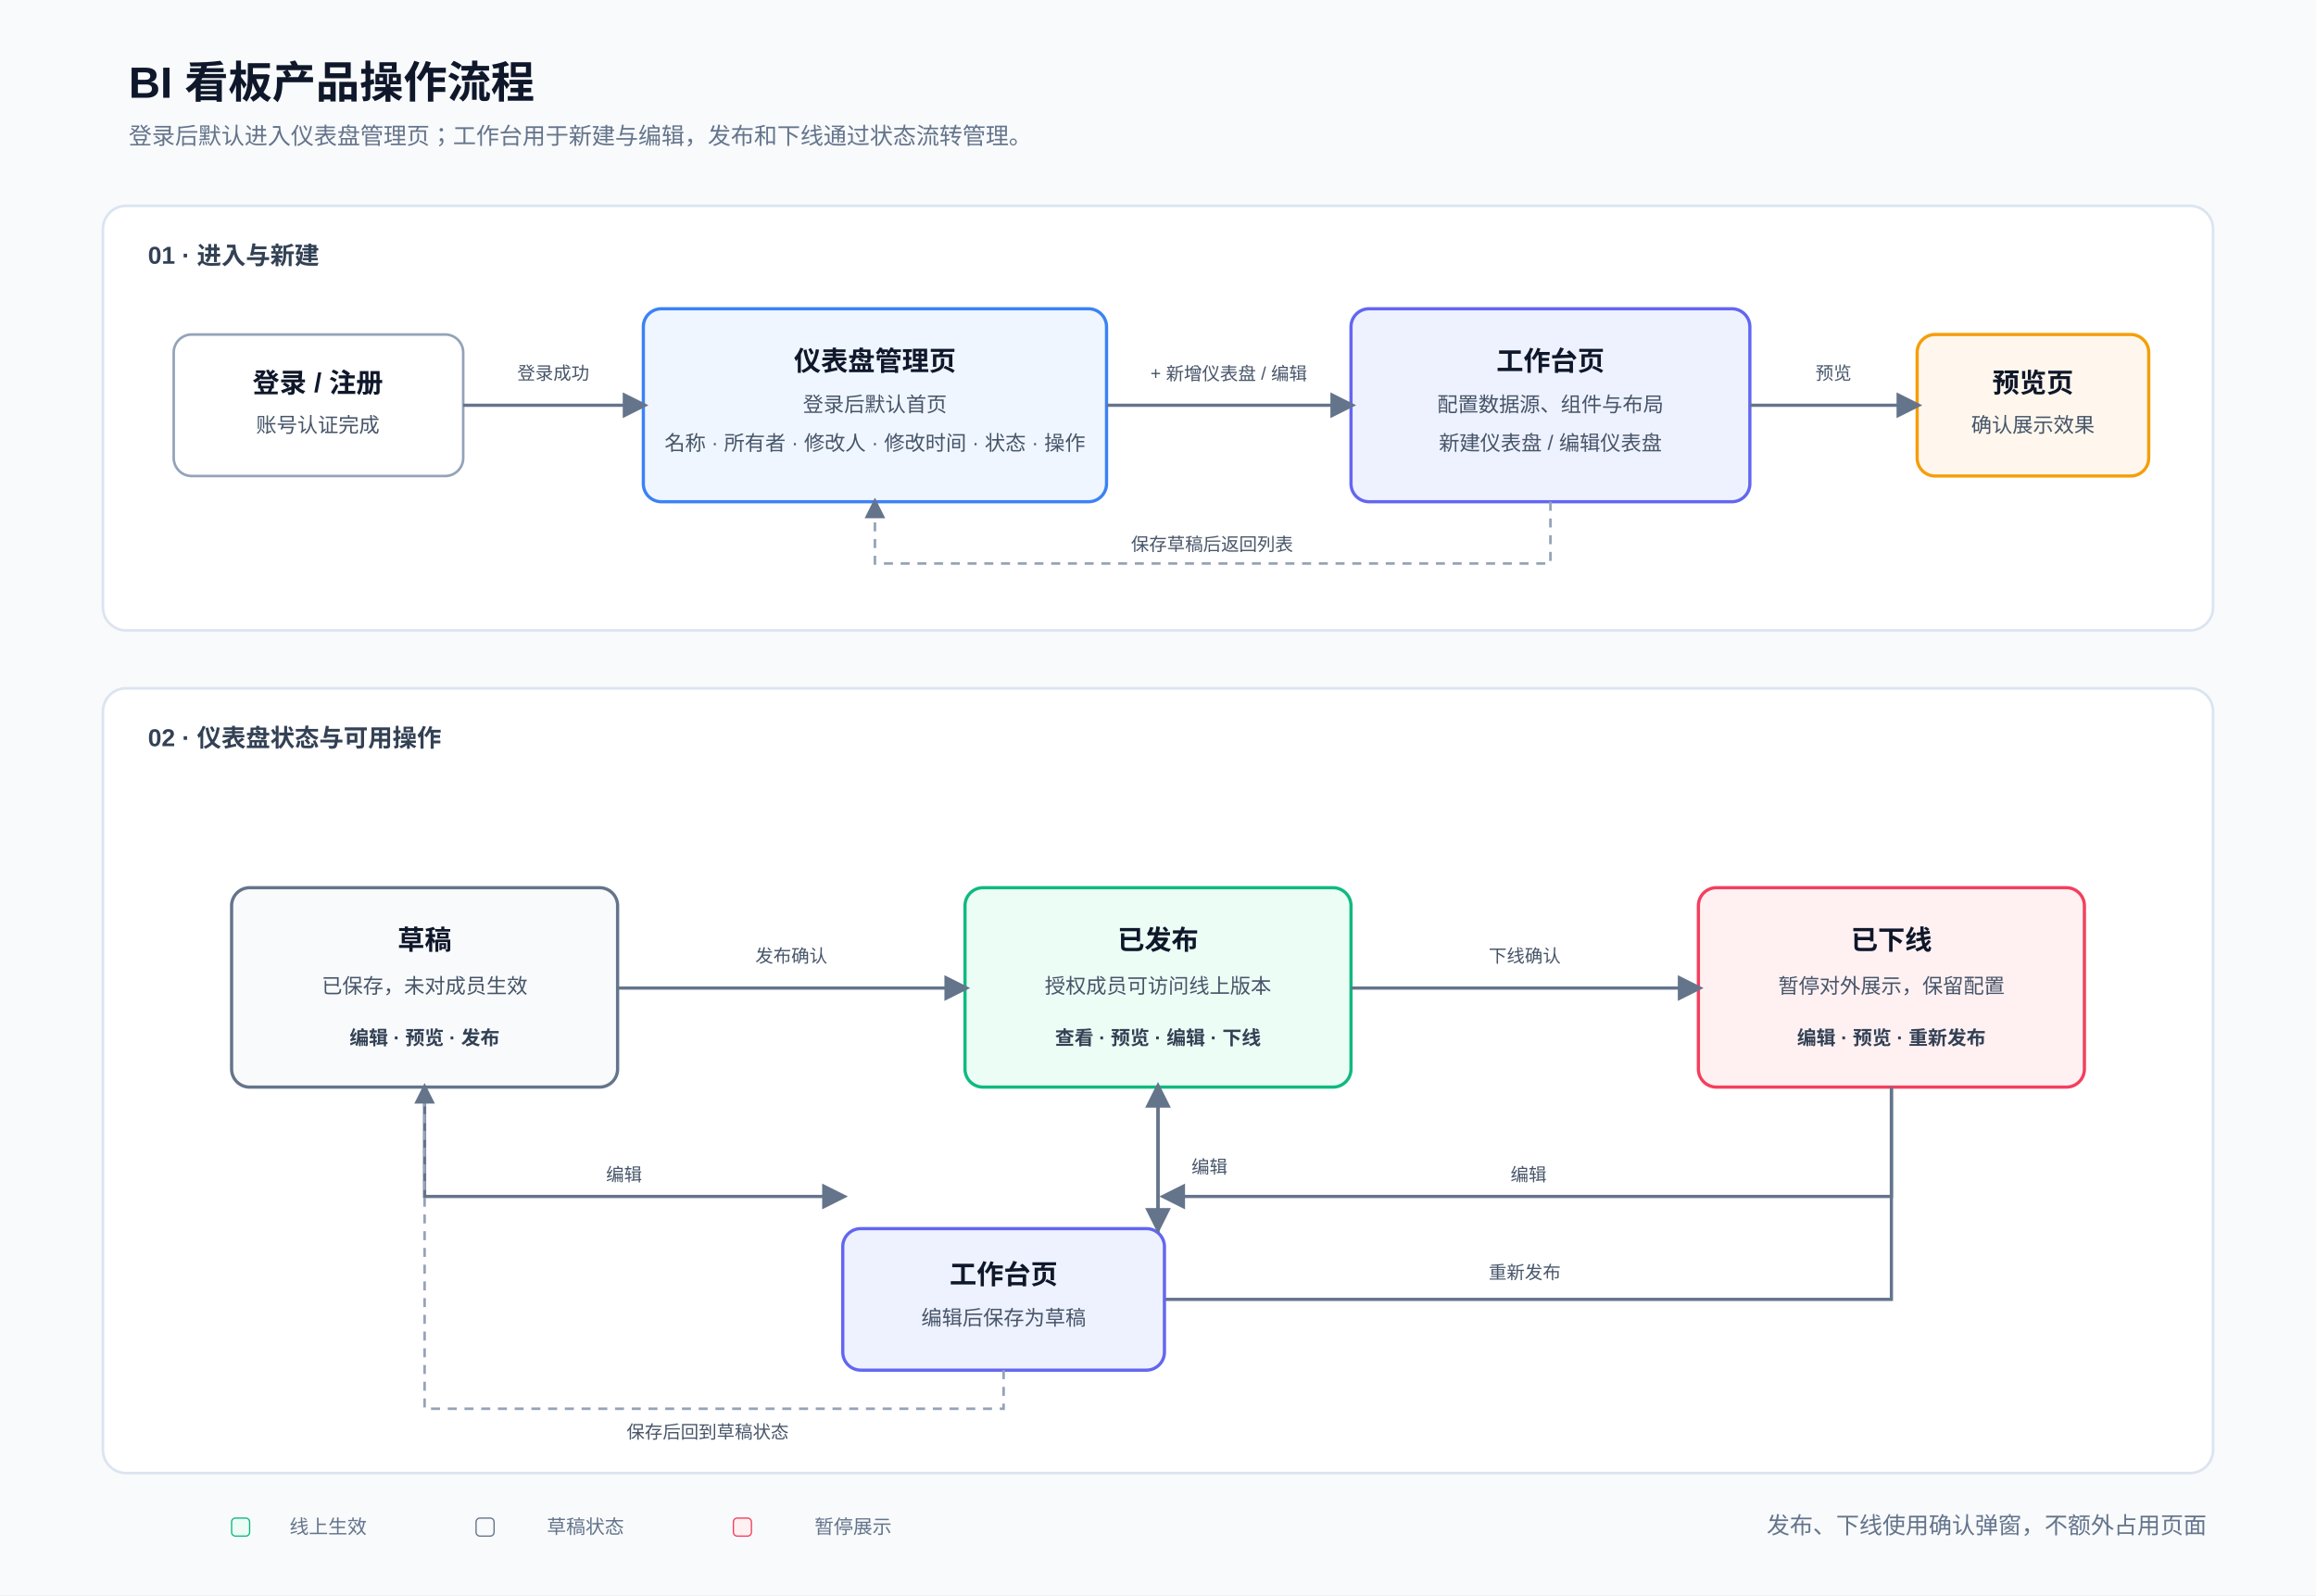
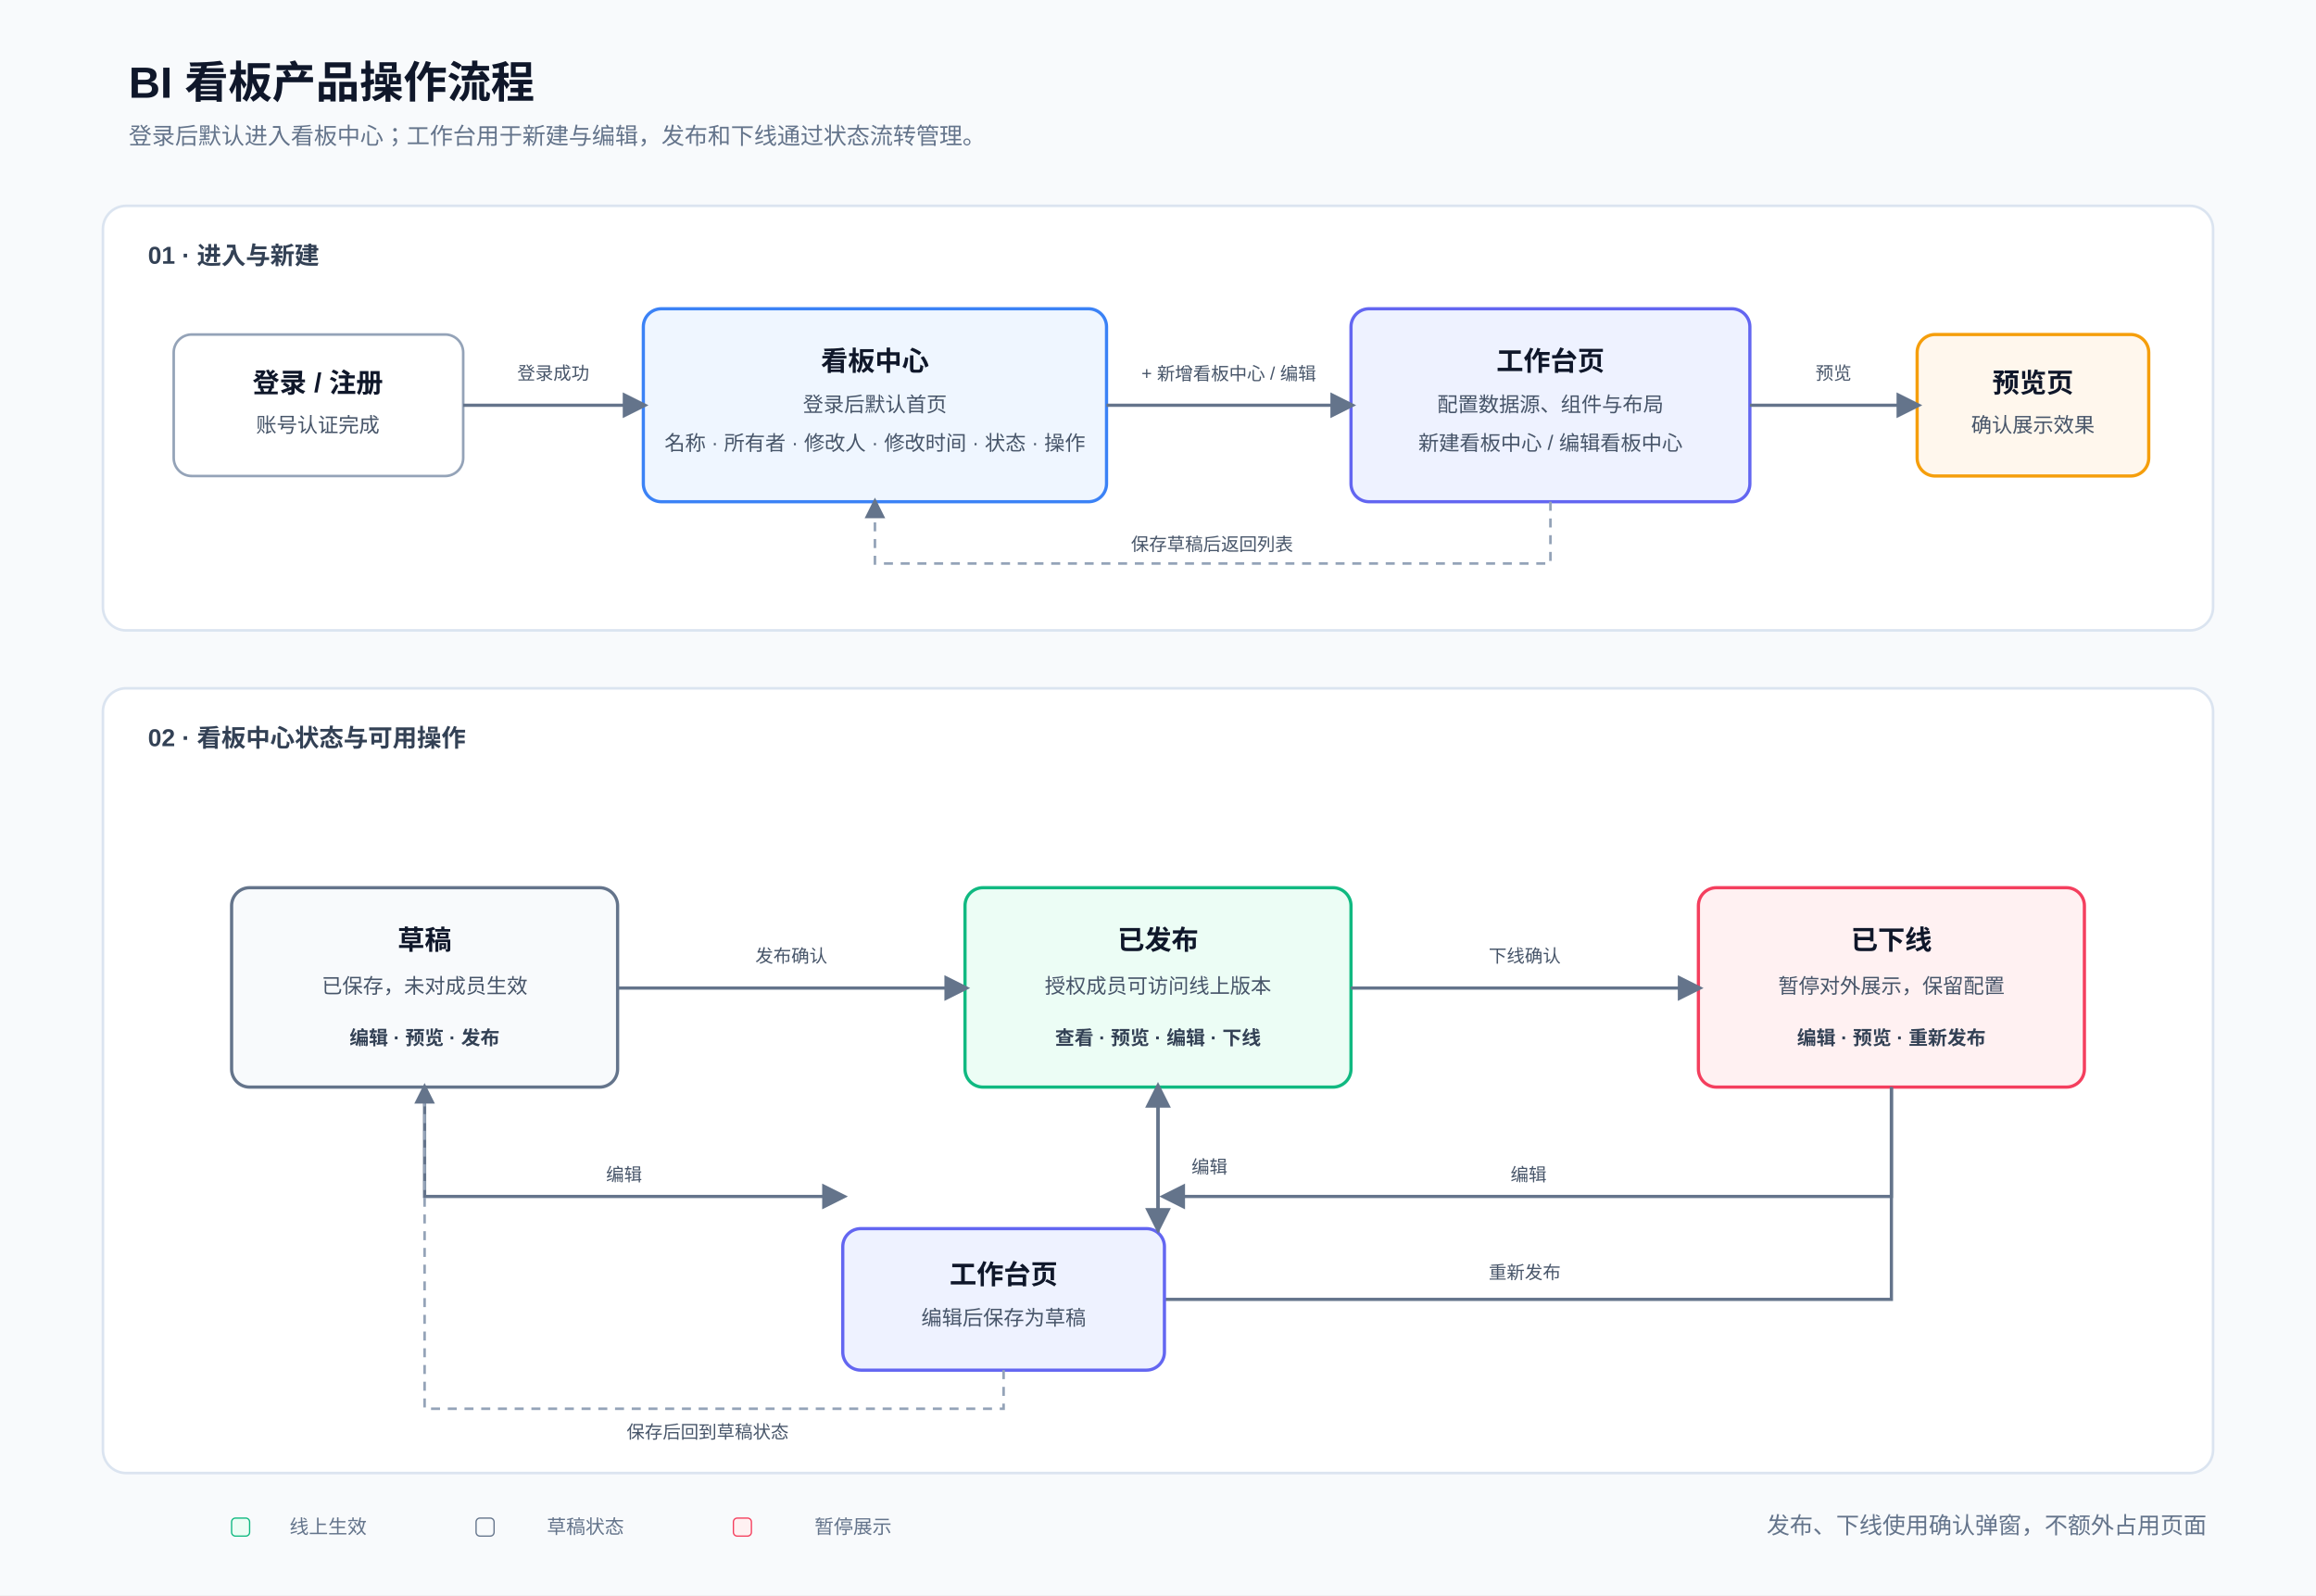
<svg xmlns="http://www.w3.org/2000/svg" width="1800" height="1240" viewBox="0 0 1800 1240" role="img" aria-labelledby="title desc">
  <defs>
    <marker id="arrow" viewBox="0 0 10 10" refX="8" refY="5" markerWidth="8" markerHeight="8" orient="auto-start-reverse">
      <path d="M 0 0 L 10 5 L 0 10 z" fill="#64748b" />
    </marker>
    <style>
      .bg { fill: #f8fafc; }
      .title { font-family: 'PingFang SC','Microsoft YaHei',Arial,sans-serif; font-size: 34px; font-weight: 700; fill: #0f172a; }
      .subtitle { font-family: 'PingFang SC','Microsoft YaHei',Arial,sans-serif; font-size: 18px; fill: #64748b; }
      .lane { fill: #ffffff; stroke: #dbe4f0; stroke-width: 2; }
      .laneTitle { font-family: 'PingFang SC','Microsoft YaHei',Arial,sans-serif; font-size: 19px; font-weight: 600; fill: #334155; }
      .node { fill: #ffffff; stroke: #94a3b8; stroke-width: 2; }
      .nodePrimary { fill: #eff6ff; stroke: #3b82f6; stroke-width: 2.5; }
      .nodeWork { fill: #eef2ff; stroke: #6366f1; stroke-width: 2.5; }
      .nodePreview { fill: #fff7ed; stroke: #f59e0b; stroke-width: 2.5; }
      .nodeDraft { fill: #f8fafc; stroke: #64748b; stroke-width: 2.5; }
      .nodePublished { fill: #ecfdf5; stroke: #10b981; stroke-width: 2.5; }
      .nodeOffline { fill: #fff1f2; stroke: #f43f5e; stroke-width: 2.5; }
      .nodeTitle { font-family: 'PingFang SC','Microsoft YaHei',Arial,sans-serif; font-size: 21px; font-weight: 600; fill: #0f172a; text-anchor: middle; }
      .nodeText { font-family: 'PingFang SC','Microsoft YaHei',Arial,sans-serif; font-size: 16px; fill: #475569; text-anchor: middle; }
      .small { font-family: 'PingFang SC','Microsoft YaHei',Arial,sans-serif; font-size: 15px; fill: #64748b; text-anchor: middle; }
      .action { font-family: 'PingFang SC','Microsoft YaHei',Arial,sans-serif; font-size: 15px; font-weight: 600; fill: #334155; text-anchor: middle; }
      .flow { fill: none; stroke: #64748b; stroke-width: 2.5; marker-end: url(#arrow); }
      .flowDashed { fill: none; stroke: #94a3b8; stroke-width: 2; stroke-dasharray: 7 6; marker-end: url(#arrow); }
      .tag { font-family: 'PingFang SC','Microsoft YaHei',Arial,sans-serif; font-size: 14px; fill: #475569; text-anchor: middle; }
    </style>
  </defs>
  <rect class="bg" width="1800" height="1240" />
  <text class="title" x="100" y="76">BI 看板产品操作流程</text>
-   <text class="subtitle" x="100" y="112">登录后默认进入仪表盘管理页；工作台用于新建与编辑，发布和下线通过状态流转管理。</text>
+   <text class="subtitle" x="100" y="112">登录后默认进入看板中心；工作台用于新建与编辑，发布和下线通过状态流转管理。</text>
  <rect class="lane" x="80" y="160" width="1640" height="330" rx="18" />
  <text class="laneTitle" x="115" y="205">01 · 进入与新建</text>
  <rect class="node" x="135" y="260" width="225" height="110" rx="14" />
  <text class="nodeTitle" x="247" y="305">登录 / 注册</text>
  <text class="nodeText" x="247" y="336">账号认证完成</text>
  <rect class="nodePrimary" x="500" y="240" width="360" height="150" rx="14" />
-   <text class="nodeTitle" x="680" y="288">仪表盘管理页</text>
+   <text class="nodeTitle" x="680" y="288">看板中心</text>
  <text class="nodeText" x="680" y="320">登录后默认首页</text>
  <text class="nodeText" x="680" y="350">名称 · 所有者 · 修改人 · 修改时间 · 状态 · 操作</text>
  <rect class="nodeWork" x="1050" y="240" width="310" height="150" rx="14" />
  <text class="nodeTitle" x="1205" y="288">工作台页</text>
  <text class="nodeText" x="1205" y="320">配置数据源、组件与布局</text>
-   <text class="nodeText" x="1205" y="350">新建仪表盘 / 编辑仪表盘</text>
+   <text class="nodeText" x="1205" y="350">新建看板中心 / 编辑看板中心</text>
  <rect class="nodePreview" x="1490" y="260" width="180" height="110" rx="14" />
  <text class="nodeTitle" x="1580" y="305">预览页</text>
  <text class="nodeText" x="1580" y="336">确认展示效果</text>
  <path class="flow" d="M360 315 H500" />
  <text class="tag" x="430" y="295">登录成功</text>
  <path class="flow" d="M860 315 H1050" />
-   <text class="tag" x="955" y="295">+ 新增仪表盘 / 编辑</text>
+   <text class="tag" x="955" y="295">+ 新增看板中心 / 编辑</text>
  <path class="flow" d="M1360 315 H1490" />
  <text class="tag" x="1425" y="295">预览</text>
  <path class="flowDashed" d="M1205 390 V438 H680 V390" />
  <text class="tag" x="942" y="428">保存草稿后返回列表</text>
  <rect class="lane" x="80" y="535" width="1640" height="610" rx="18" />
-   <text class="laneTitle" x="115" y="580">02 · 仪表盘状态与可用操作</text>
+   <text class="laneTitle" x="115" y="580">02 · 看板中心状态与可用操作</text>
  <rect class="nodeDraft" x="180" y="690" width="300" height="155" rx="14" />
  <text class="nodeTitle" x="330" y="738">草稿</text>
  <text class="nodeText" x="330" y="772">已保存，未对成员生效</text>
  <text class="action" x="330" y="812">编辑 · 预览 · 发布</text>
  <rect class="nodePublished" x="750" y="690" width="300" height="155" rx="14" />
  <text class="nodeTitle" x="900" y="738">已发布</text>
  <text class="nodeText" x="900" y="772">授权成员可访问线上版本</text>
  <text class="action" x="900" y="812">查看 · 预览 · 编辑 · 下线</text>
  <rect class="nodeOffline" x="1320" y="690" width="300" height="155" rx="14" />
  <text class="nodeTitle" x="1470" y="738">已下线</text>
  <text class="nodeText" x="1470" y="772">暂停对外展示，保留配置</text>
  <text class="action" x="1470" y="812">编辑 · 预览 · 重新发布</text>
  <path class="flow" d="M480 768 H750" />
  <text class="tag" x="615" y="748">发布确认</text>
  <path class="flow" d="M1050 768 H1320" />
  <text class="tag" x="1185" y="748">下线确认</text>
  <path class="flow" d="M1470 845 V1010 H900 V845" />
  <text class="tag" x="1185" y="994">重新发布</text>
  <rect class="nodeWork" x="655" y="955" width="250" height="110" rx="14" />
  <text class="nodeTitle" x="780" y="998">工作台页</text>
  <text class="nodeText" x="780" y="1030">编辑后保存为草稿</text>
  <path class="flow" d="M330 845 V930 H655" />
  <text class="tag" x="485" y="918">编辑</text>
  <path class="flow" d="M900 845 V955" />
  <text class="tag" x="940" y="912">编辑</text>
  <path class="flow" d="M1470 845 V930 H905" />
  <text class="tag" x="1188" y="918">编辑</text>
  <path class="flowDashed" d="M780 1065 V1095 H330 V845" />
  <text class="tag" x="550" y="1118">保存后回到草稿状态</text>
  <rect x="180" y="1180" width="14" height="14" rx="3" fill="#ecfdf5" stroke="#10b981" />
  <text class="small" x="255" y="1192">线上生效</text>
  <rect x="370" y="1180" width="14" height="14" rx="3" fill="#f8fafc" stroke="#64748b" />
  <text class="small" x="455" y="1192">草稿状态</text>
  <rect x="570" y="1180" width="14" height="14" rx="3" fill="#fff1f2" stroke="#f43f5e" />
  <text class="small" x="663" y="1192">暂停展示</text>
  <text class="subtitle" x="1715" y="1192" text-anchor="end">发布、下线使用确认弹窗，不额外占用页面</text>
</svg>
